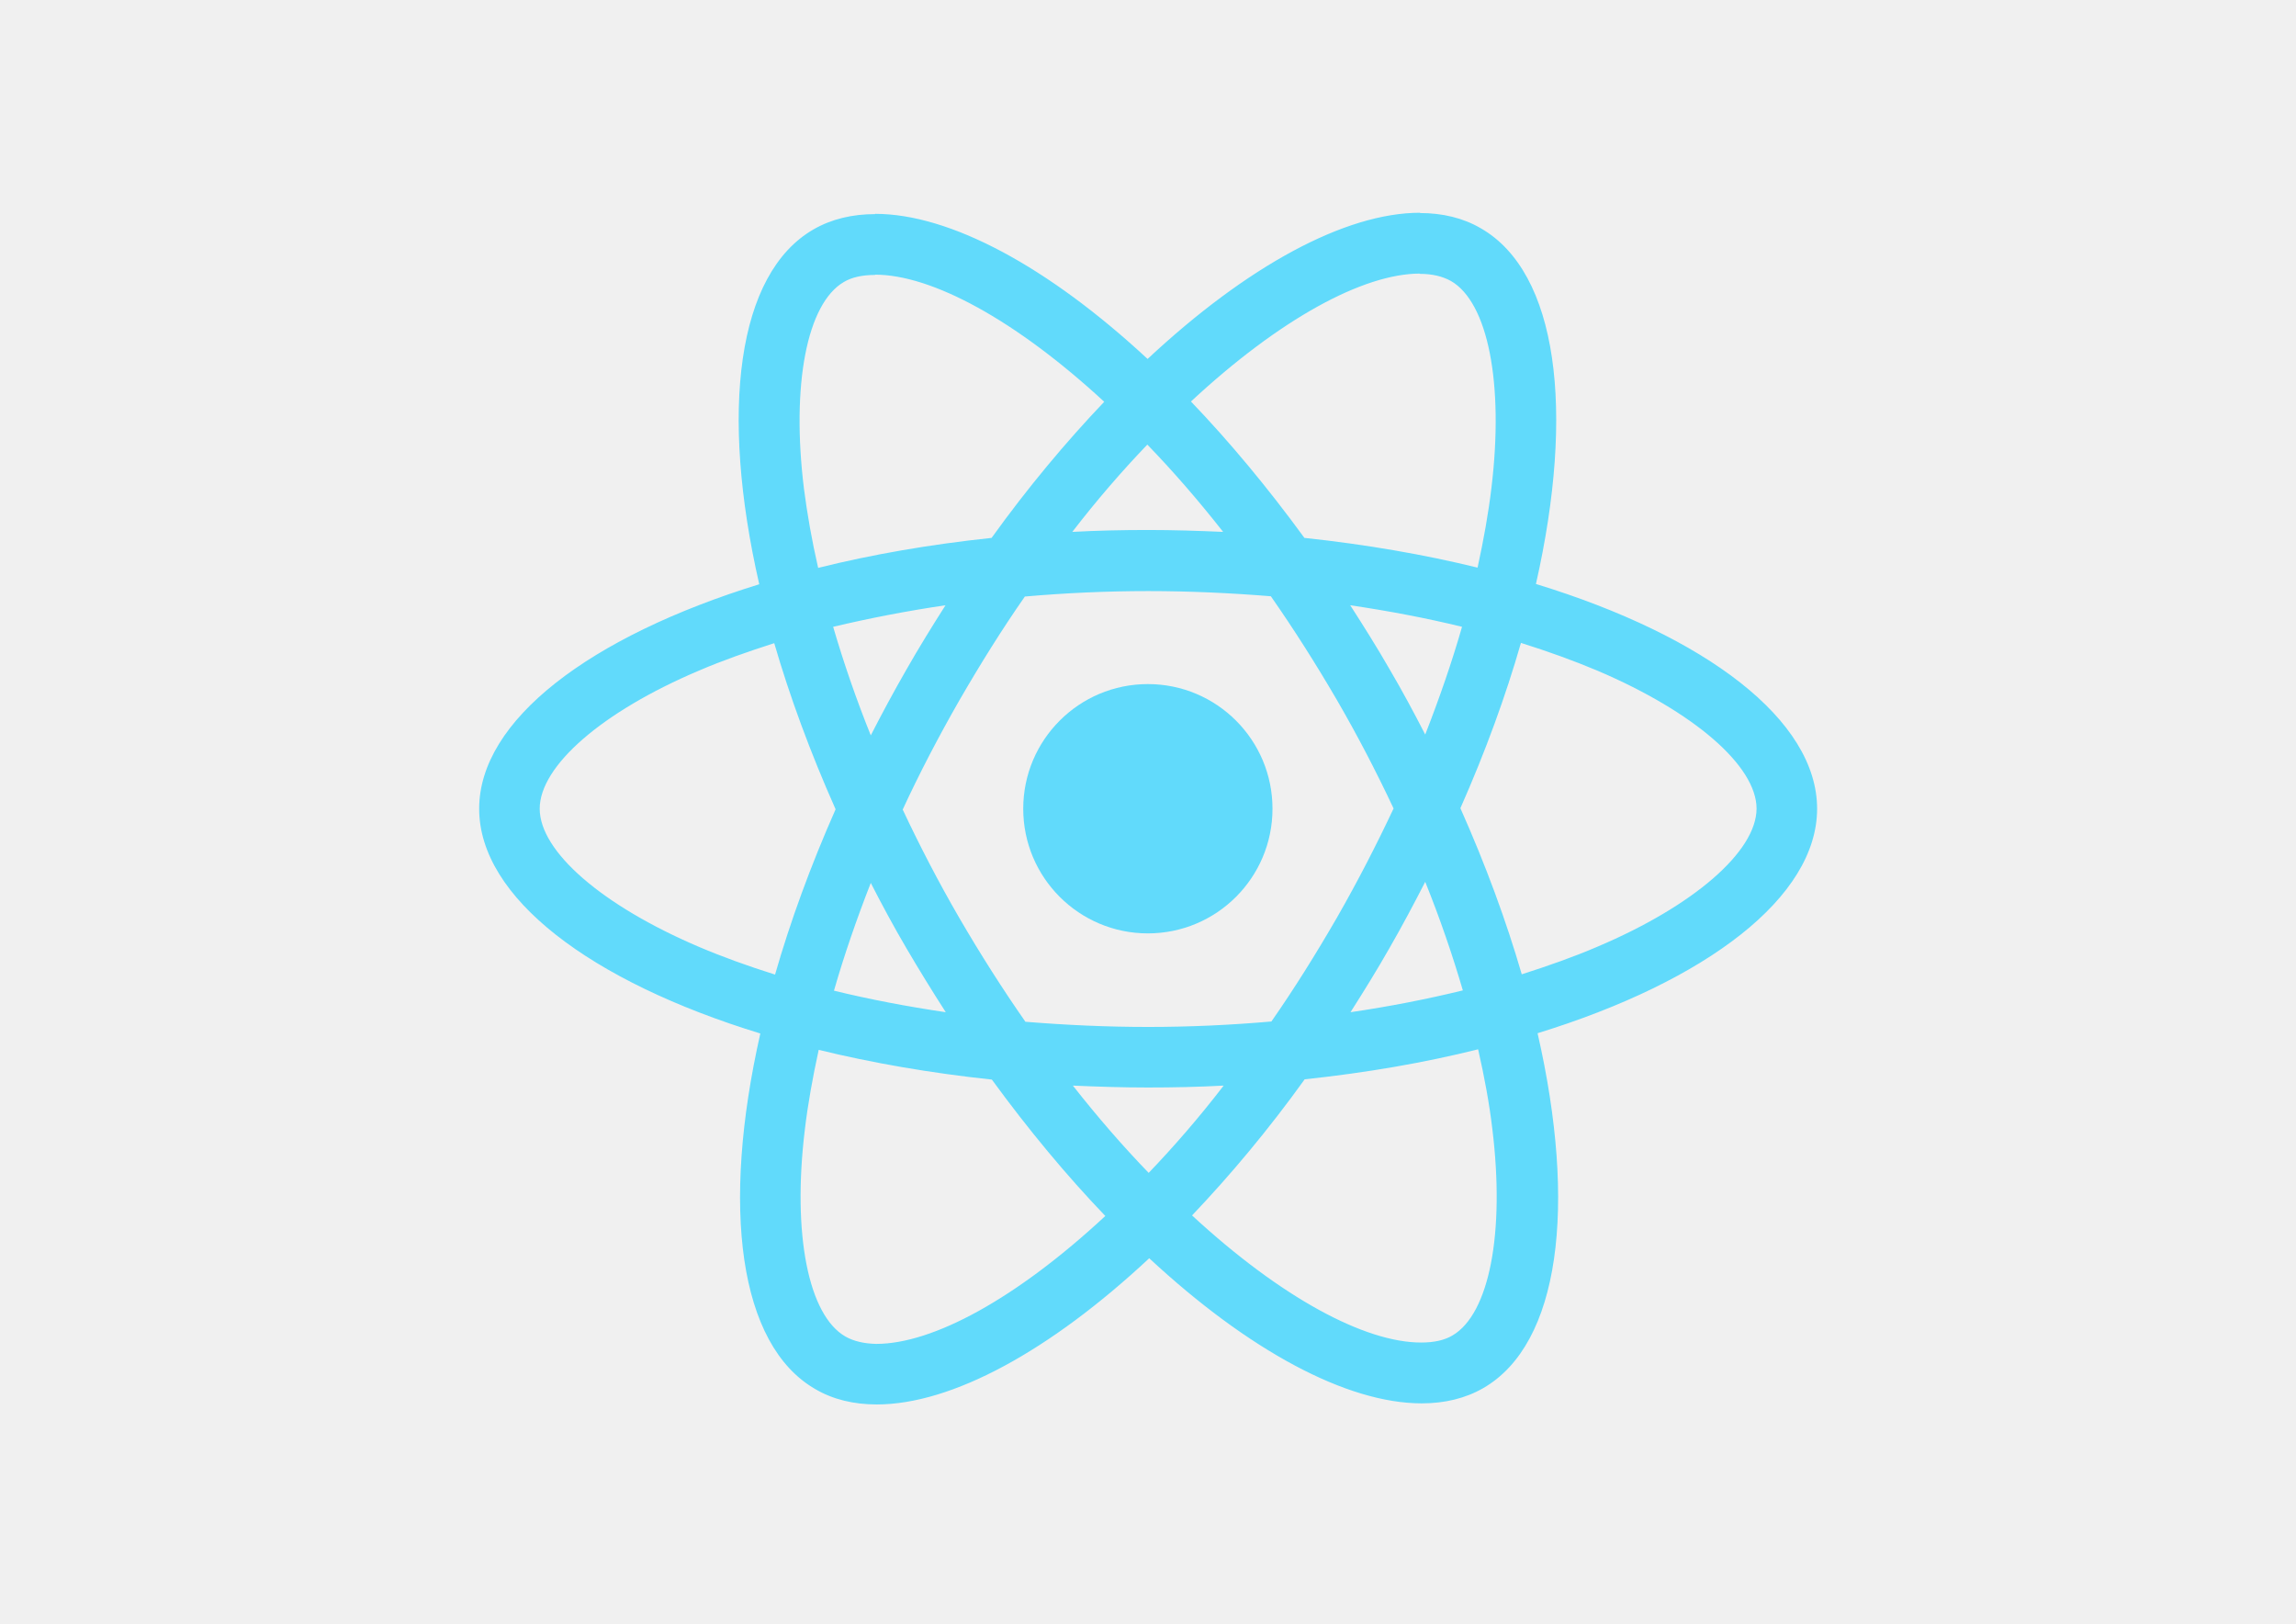
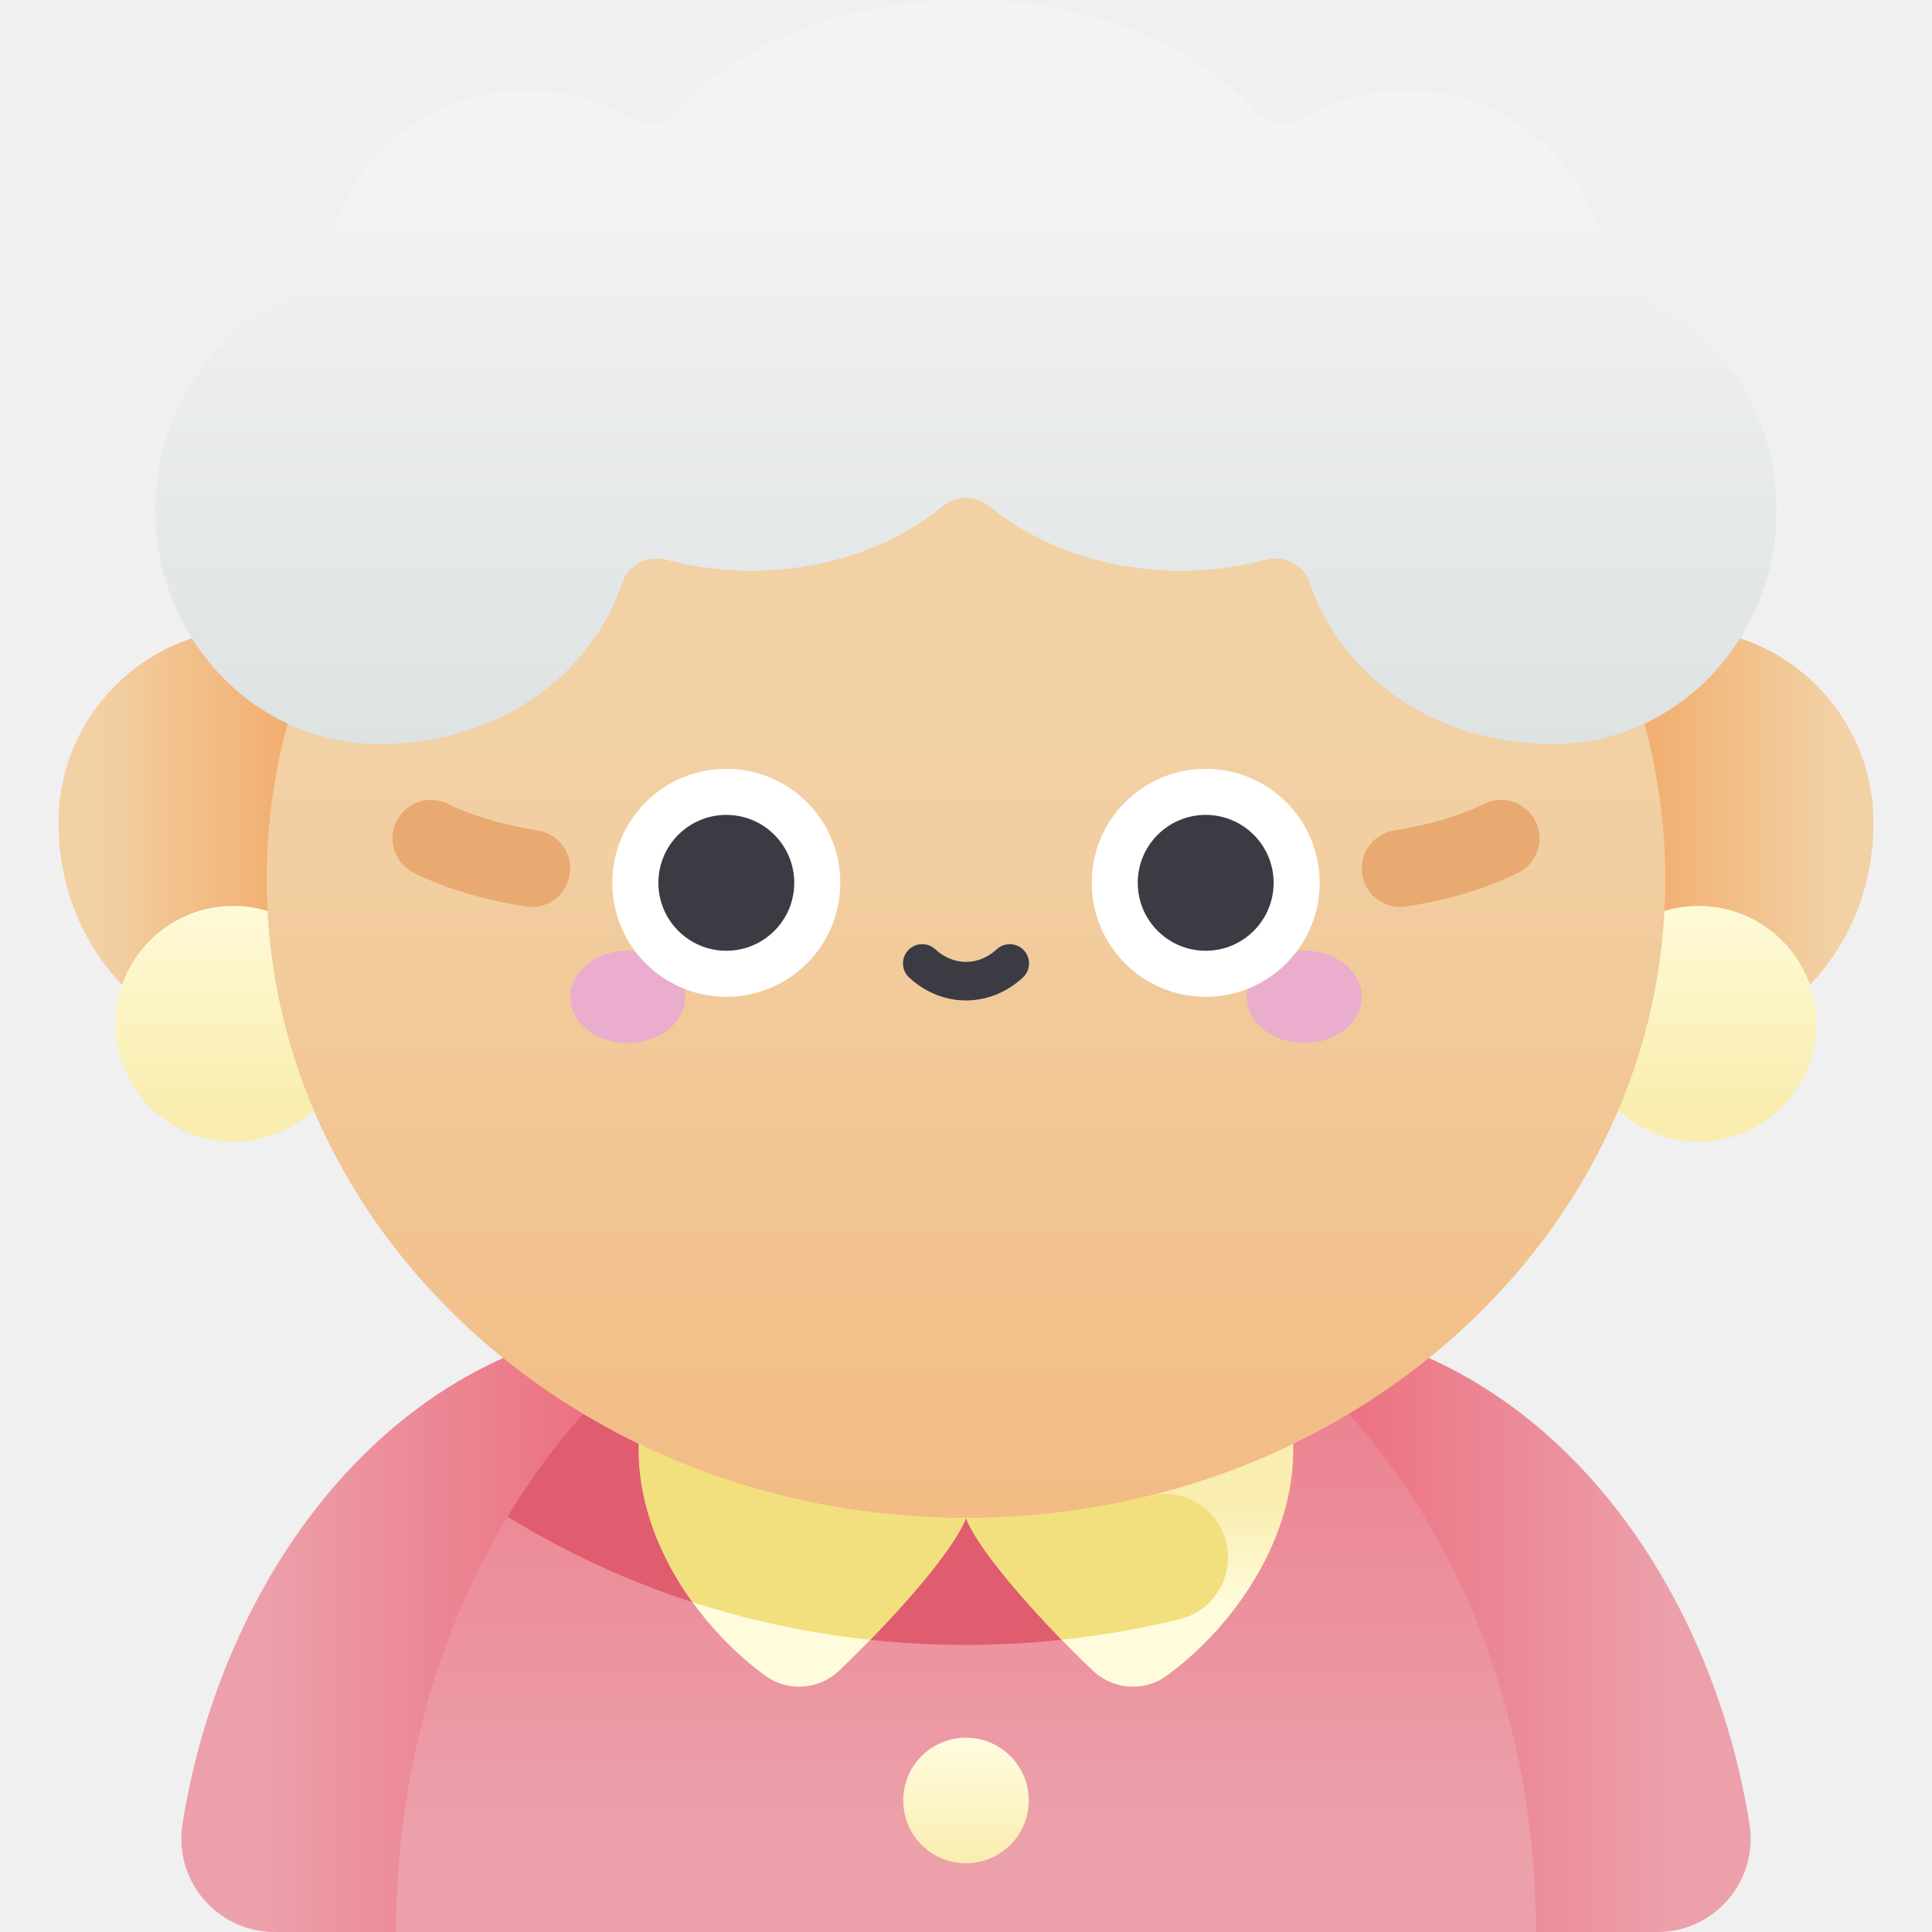
- <svg xmlns="http://www.w3.org/2000/svg" viewBox="0 0 841.9 595.3">
-   <g fill="#61DAFB">
-     <path d="M666.3 296.5c0-32.5-40.7-63.3-103.1-82.4 14.4-63.6 8-114.2-20.2-130.4-6.5-3.8-14.1-5.6-22.4-5.6v22.3c4.6 0 8.3.9 11.4 2.6 13.6 7.8 19.5 37.5 14.9 75.7-1.1 9.4-2.9 19.3-5.1 29.4-19.6-4.8-41-8.5-63.5-10.9-13.5-18.5-27.5-35.3-41.6-50 32.6-30.3 63.2-46.9 84-46.9V78c-27.5 0-63.5 19.6-99.9 53.6-36.4-33.8-72.4-53.2-99.9-53.2v22.3c20.7 0 51.4 16.5 84 46.6-14 14.7-28 31.4-41.3 49.9-22.6 2.4-44 6.1-63.6 11-2.3-10-4-19.7-5.2-29-4.7-38.2 1.1-67.9 14.6-75.8 3-1.8 6.9-2.6 11.5-2.6V78.5c-8.4 0-16 1.8-22.6 5.6-28.1 16.2-34.4 66.7-19.9 130.1-62.2 19.2-102.7 49.9-102.7 82.3 0 32.5 40.7 63.3 103.1 82.4-14.4 63.6-8 114.2 20.2 130.4 6.5 3.8 14.1 5.6 22.5 5.6 27.5 0 63.5-19.6 99.9-53.6 36.4 33.8 72.4 53.2 99.9 53.2 8.4 0 16-1.8 22.6-5.6 28.1-16.2 34.4-66.7 19.9-130.1 62-19.1 102.5-49.9 102.5-82.3zm-130.2-66.7c-3.7 12.9-8.3 26.2-13.5 39.5-4.1-8-8.4-16-13.1-24-4.6-8-9.5-15.8-14.4-23.4 14.2 2.1 27.9 4.7 41 7.9zm-45.8 106.5c-7.8 13.5-15.8 26.3-24.1 38.2-14.9 1.3-30 2-45.2 2-15.1 0-30.2-.7-45-1.9-8.3-11.9-16.4-24.6-24.2-38-7.6-13.1-14.5-26.4-20.8-39.8 6.2-13.4 13.2-26.8 20.7-39.9 7.8-13.5 15.8-26.3 24.1-38.2 14.9-1.3 30-2 45.2-2 15.1 0 30.2.7 45 1.9 8.3 11.9 16.4 24.6 24.2 38 7.6 13.1 14.5 26.4 20.8 39.8-6.3 13.4-13.2 26.8-20.7 39.9zm32.3-13c5.4 13.4 10 26.8 13.8 39.8-13.1 3.2-26.9 5.9-41.2 8 4.9-7.7 9.8-15.6 14.4-23.7 4.6-8 8.9-16.1 13-24.1zM421.2 430c-9.3-9.6-18.6-20.3-27.8-32 9 .4 18.2.7 27.5.7 9.4 0 18.7-.2 27.8-.7-9 11.7-18.3 22.4-27.5 32zm-74.4-58.9c-14.2-2.1-27.9-4.7-41-7.9 3.7-12.9 8.3-26.2 13.5-39.5 4.1 8 8.4 16 13.1 24 4.7 8 9.5 15.8 14.4 23.4zM420.7 163c9.3 9.6 18.6 20.3 27.8 32-9-.4-18.2-.7-27.5-.7-9.4 0-18.7.2-27.8.7 9-11.7 18.3-22.4 27.5-32zm-74 58.9c-4.9 7.7-9.8 15.6-14.4 23.7-4.6 8-8.9 16-13 24-5.4-13.4-10-26.8-13.8-39.8 13.1-3.1 26.9-5.8 41.2-7.9zm-90.5 125.2c-35.4-15.1-58.3-34.9-58.3-50.6 0-15.7 22.9-35.6 58.3-50.6 8.6-3.7 18-7 27.7-10.1 5.7 19.6 13.2 40 22.5 60.9-9.2 20.8-16.6 41.1-22.2 60.6-9.9-3.1-19.3-6.5-28-10.2zM310 490c-13.6-7.8-19.5-37.5-14.9-75.7 1.1-9.4 2.9-19.3 5.1-29.4 19.6 4.8 41 8.5 63.5 10.9 13.5 18.5 27.5 35.3 41.6 50-32.6 30.3-63.2 46.9-84 46.9-4.5-.1-8.3-1-11.3-2.7zm237.2-76.2c4.7 38.2-1.1 67.9-14.6 75.8-3 1.8-6.9 2.6-11.5 2.6-20.7 0-51.4-16.5-84-46.6 14-14.7 28-31.4 41.3-49.9 22.6-2.4 44-6.1 63.6-11 2.3 10.1 4.1 19.8 5.2 29.1zm38.5-66.7c-8.6 3.7-18 7-27.7 10.1-5.7-19.6-13.2-40-22.5-60.9 9.2-20.8 16.6-41.1 22.2-60.6 9.9 3.1 19.3 6.5 28.1 10.2 35.4 15.1 58.3 34.9 58.3 50.6-.1 15.7-23 35.6-58.4 50.6zM320.8 78.4z" />
-     <circle cx="420.9" cy="296.5" r="45.7" />
-     <path d="M520.5 78.1z" />
+ <svg xmlns="http://www.w3.org/2000/svg" xmlns:xlink="http://www.w3.org/1999/xlink" id="Capa_1" enable-background="new 0 0 502 502" height="512" viewBox="0 0 502 502" width="512">
+   <linearGradient id="lg1">
+     <stop offset="0" stop-color="#f2ae6f" />
+     <stop offset="1" stop-color="#f2d1a5" />
+   </linearGradient>
+   <linearGradient id="SVGID_1_" gradientUnits="userSpaceOnUse" x1="74.211" x2="25.159" xlink:href="#lg1" y1="219.249" y2="219.249" />
+   <linearGradient id="lg2">
+     <stop offset="0" stop-color="#f9edaf" />
+     <stop offset="1" stop-color="#fffcdd" />
+   </linearGradient>
+   <linearGradient id="SVGID_2_" gradientUnits="userSpaceOnUse" x1="60.619" x2="60.619" xlink:href="#lg2" y1="287.498" y2="229.182" />
+   <linearGradient id="SVGID_3_" gradientTransform="matrix(-1 0 0 1 502 0)" gradientUnits="userSpaceOnUse" x1="74.211" x2="25.159" xlink:href="#lg1" y1="219.249" y2="219.249" />
+   <linearGradient id="SVGID_4_" gradientUnits="userSpaceOnUse" x1="441.381" x2="441.381" xlink:href="#lg2" y1="287.498" y2="229.182" />
+   <linearGradient id="lg3">
+     <stop offset="0" stop-color="#ec6f80" />
+     <stop offset="1" stop-color="#eca0aa" />
+   </linearGradient>
+   <linearGradient id="SVGID_5_" gradientUnits="userSpaceOnUse" x1="155.819" x2="68.776" xlink:href="#lg3" y1="423.223" y2="423.223" />
+   <linearGradient id="SVGID_6_" gradientTransform="matrix(-1 0 0 1 -2690 0)" gradientUnits="userSpaceOnUse" x1="-3036.181" x2="-3123.224" xlink:href="#lg3" y1="423.223" y2="423.223" />
+   <linearGradient id="SVGID_7_" gradientUnits="userSpaceOnUse" x1="251" x2="251" xlink:href="#lg3" y1="292.513" y2="473.43" />
+   <linearGradient id="SVGID_8_" gradientUnits="userSpaceOnUse" x1="208.485" x2="208.485" xlink:href="#lg2" y1="390.136" y2="417.826" />
+   <linearGradient id="SVGID_9_" gradientTransform="matrix(-1 0 0 1 474.397 0)" gradientUnits="userSpaceOnUse" x1="180.881" x2="180.881" xlink:href="#lg2" y1="390.136" y2="417.826" />
+   <linearGradient id="SVGID_10_" gradientUnits="userSpaceOnUse" x1="251" x2="251" xlink:href="#lg1" y1="520.523" y2="193.64" />
+   <linearGradient id="SVGID_11_" gradientUnits="userSpaceOnUse" x1="251" x2="251" y1="255.005" y2="46.762">
+     <stop offset="0" stop-color="#d4dbdb" />
+     <stop offset="1" stop-color="#f3f3f3" />
+   </linearGradient>
+   <linearGradient id="SVGID_12_" gradientUnits="userSpaceOnUse" x1="251" x2="251" xlink:href="#lg2" y1="484.492" y2="452.963" />
+   <g>
+     <path d="m115.887 213.71c0-27.8-22.536-50.336-50.336-50.336s-50.335 22.536-50.335 50.336c0 38.048 31.614 61.413 59.414 61.413s41.257-33.614 41.257-61.413z" fill="url(#SVGID_1_)" />
+     <circle cx="60.619" cy="266.014" fill="url(#SVGID_2_)" r="30.624" />
+     <path d="m386.113 213.71c0-27.8 22.536-50.336 50.336-50.336s50.336 22.536 50.336 50.336c0 38.048-31.614 61.413-59.414 61.413s-41.258-33.614-41.258-61.413z" fill="url(#SVGID_3_)" />
+     <circle cx="441.381" cy="266.014" fill="url(#SVGID_4_)" r="30.624" />
+     <path d="m158.496 344.447c-62.263 10.48-101.597 69.486-111.081 129.542-2.323 14.706 9.047 28.011 23.935 28.011h31.561l101.909-157.553z" fill="url(#SVGID_5_)" />
+     <path d="m343.504 344.447c62.263 10.48 101.597 69.486 111.081 129.542 2.323 14.706-9.047 28.011-23.935 28.011h-31.561l-101.908-157.553z" fill="url(#SVGID_6_)" />
+     <path d="m399.089 502c0-100.359-66.302-181.716-148.089-181.716s-148.089 81.357-148.089 181.716z" fill="url(#SVGID_7_)" />
+     <path d="m131.866 394.059c34.989 21.687 76.125 33.35 119.134 33.35 18.997 0 37.627-2.28 55.525-6.69 9.527-2.348 14.917-12.442 11.576-21.668-2.872-7.929-11.259-12.438-19.445-10.411-15.188 3.761-31.165 5.77-47.656 5.77-36.715 0-70.88-9.95-99.454-27.047-7.253 8.071-13.847 17.017-19.68 26.696z" fill="#e05d6f" />
+     <path d="m251 394.408c-3.536 9.396-21.333 28.633-32.978 39.697-5.239 4.978-13.311 5.565-19.155 1.315-25.344-18.43-46.981-58.098-21.458-91.144z" fill="url(#SVGID_8_)" />
+     <path d="m179.929 416.286c14.861 4.815 30.33 8.111 46.186 9.798 10.495-10.802 22.103-24.283 24.885-31.676-30.711 0-59.638-6.96-85.001-19.241-.454 14.756 5.32 29.187 13.93 41.119z" fill="#f2e07e" />
+     <path d="m251 394.408c3.536 9.396 21.333 28.633 32.978 39.697 5.239 4.978 13.311 5.565 19.155 1.315 25.344-18.43 46.981-58.098 21.457-91.144z" fill="url(#SVGID_9_)" />
+     <path d="m306.525 420.718c9.527-2.348 14.917-12.442 11.576-21.668-2.872-7.929-11.259-12.438-19.445-10.411-15.188 3.761-31.165 5.77-47.656 5.77 2.78 7.388 14.377 20.859 24.868 31.658 10.404-1.108 20.648-2.883 30.657-5.349z" fill="#f2e07e" />
+     <ellipse cx="251" cy="228.502" fill="url(#SVGID_10_)" rx="181.716" ry="165.906" />
+     <path d="m423.64 75.621c-3.202-1.236-5.473-4.074-6.004-7.464-3.975-25.334-25.896-44.713-52.346-44.713-9.961 0-19.27 2.759-27.225 7.545-3.899 2.346-8.876 1.395-11.902-2.005-15.466-17.38-43.333-28.984-75.163-28.984s-59.697 11.604-75.163 28.984c-3.025 3.399-8.003 4.351-11.902 2.005-7.955-4.786-17.263-7.545-27.224-7.545-26.45 0-48.372 19.379-52.346 44.713-.532 3.39-2.803 6.228-6.005 7.464-22.162 8.555-37.966 30.839-37.966 56.986 0 33.54 26.002 60.73 58.078 60.73 30.746 0 54.922-17.581 63.217-41.906 1.604-4.702 6.613-7.289 11.411-5.999 24.968 6.716 53.076 1.566 71.834-13.902 3.536-2.915 8.598-2.915 12.134 0 18.749 15.459 46.854 20.622 71.834 13.902 4.798-1.291 9.807 1.297 11.41 5.999 8.296 24.325 32.471 41.906 63.217 41.906 32.076 0 58.078-27.19 58.078-60.73-.001-26.147-15.804-48.431-37.967-56.986z" fill="url(#SVGID_11_)" />
+     <path d="m138.181 235.66c-.524 0-1.056-.041-1.59-.126-11.23-1.794-20.721-4.646-29.015-8.721-4.956-2.435-7-8.428-4.566-13.385 2.436-4.956 8.427-7.003 13.386-4.565 6.478 3.183 14.115 5.447 23.349 6.921 5.453.871 9.169 5.998 8.298 11.452-.785 4.919-5.035 8.424-9.862 8.424z" fill="#e8aa70" />
+     <path d="m363.819 235.66c-4.828 0-9.076-3.505-9.862-8.425-.871-5.454 2.845-10.581 8.298-11.452 9.233-1.474 16.871-3.738 23.349-6.921 4.958-2.437 10.949-.392 13.386 4.565 2.435 4.957.391 10.95-4.565 13.385-8.294 4.075-17.785 6.927-29.015 8.721-.535.086-1.066.127-1.591.127z" fill="#e8aa70" />
+     <circle cx="251" cy="467.82" fill="url(#SVGID_12_)" r="16.309" />
+     <g>
+       <ellipse cx="163.115" cy="259.006" fill="#eaadcd" rx="14.936" ry="12.003" />
+       <ellipse cx="338.886" cy="259.006" fill="#eaadcd" rx="14.936" ry="12.003" />
+       <circle cx="188.721" cy="229.388" fill="#fff" r="29.618" />
+       <circle cx="313.279" cy="229.388" fill="#fff" r="29.618" />
+       <g fill="#3b3b44">
+         <g>
+           <circle cx="188.721" cy="229.388" r="17.652" />
+           <circle cx="313.279" cy="229.388" r="17.652" />
+         </g>
+         <path d="m251 259.948c-5.247 0-10.495-1.984-14.775-5.954-2.025-1.877-2.145-5.041-.267-7.066 1.877-2.025 5.042-2.144 7.065-.267 4.697 4.355 11.256 4.355 15.953 0 2.023-1.876 5.188-1.759 7.065.267 1.878 2.025 1.759 5.188-.267 7.066-4.279 3.969-9.527 5.954-14.774 5.954z" />
+       </g>
+     </g>
  </g>
</svg>
